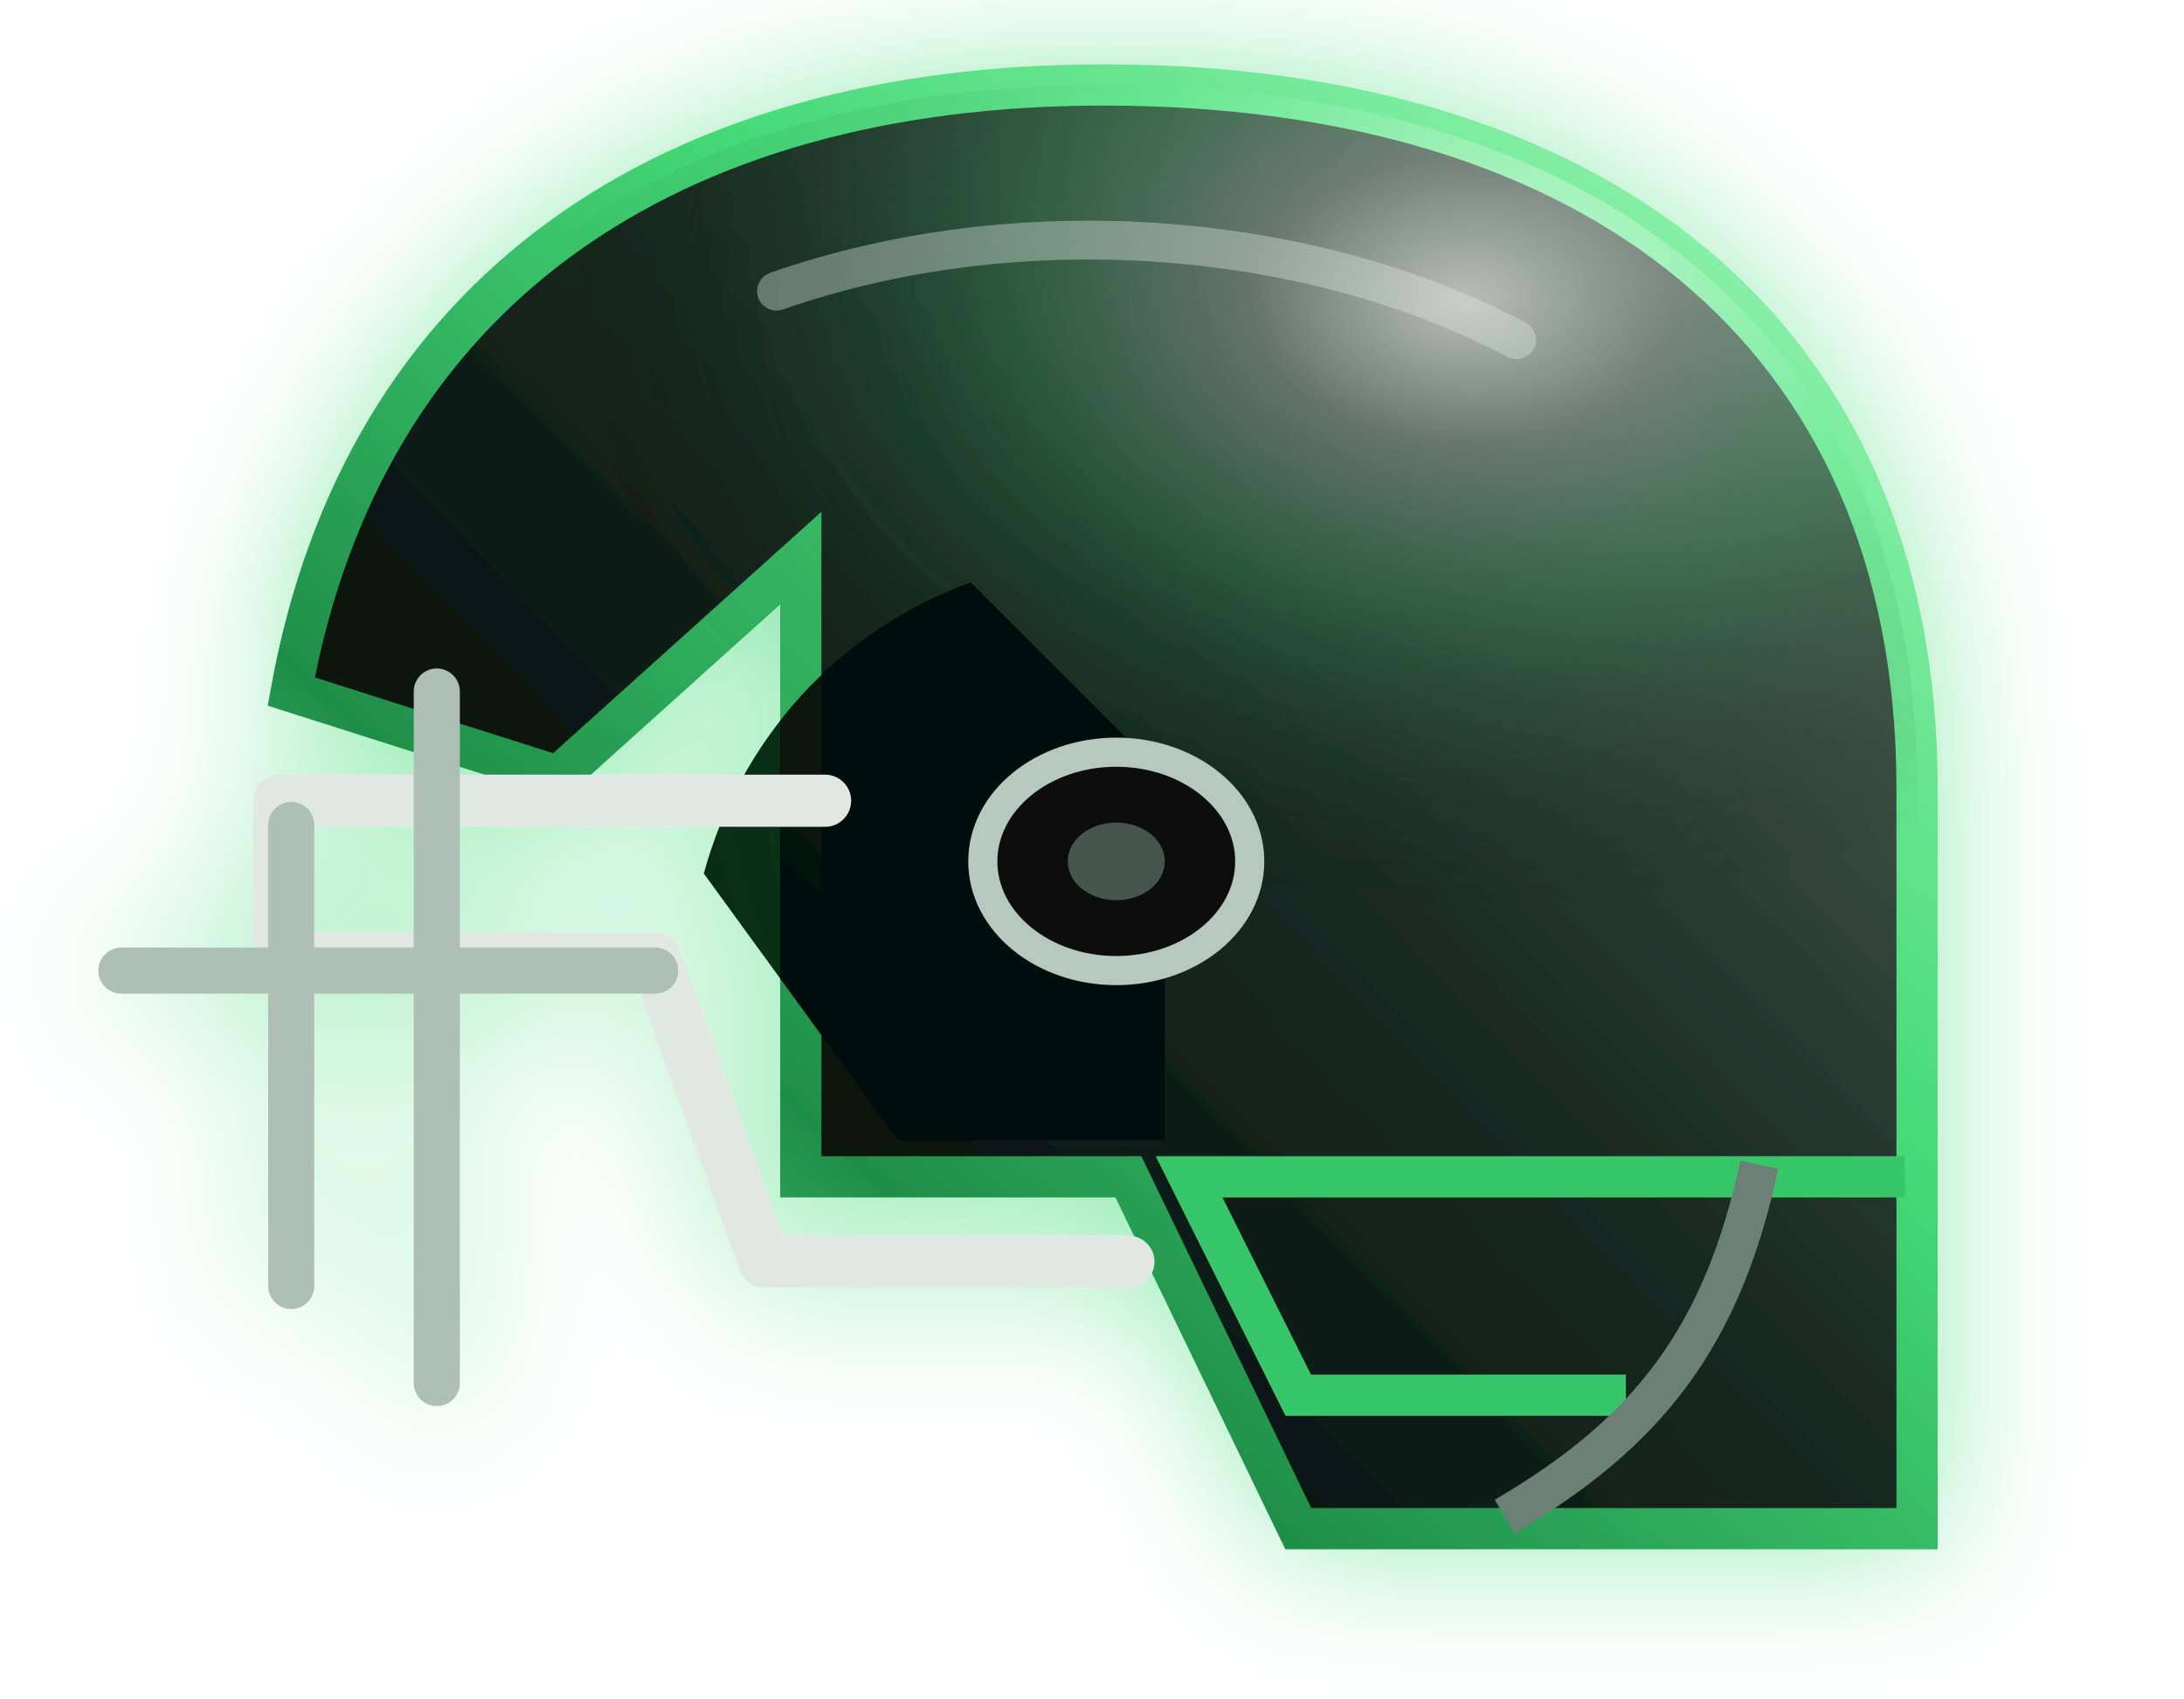
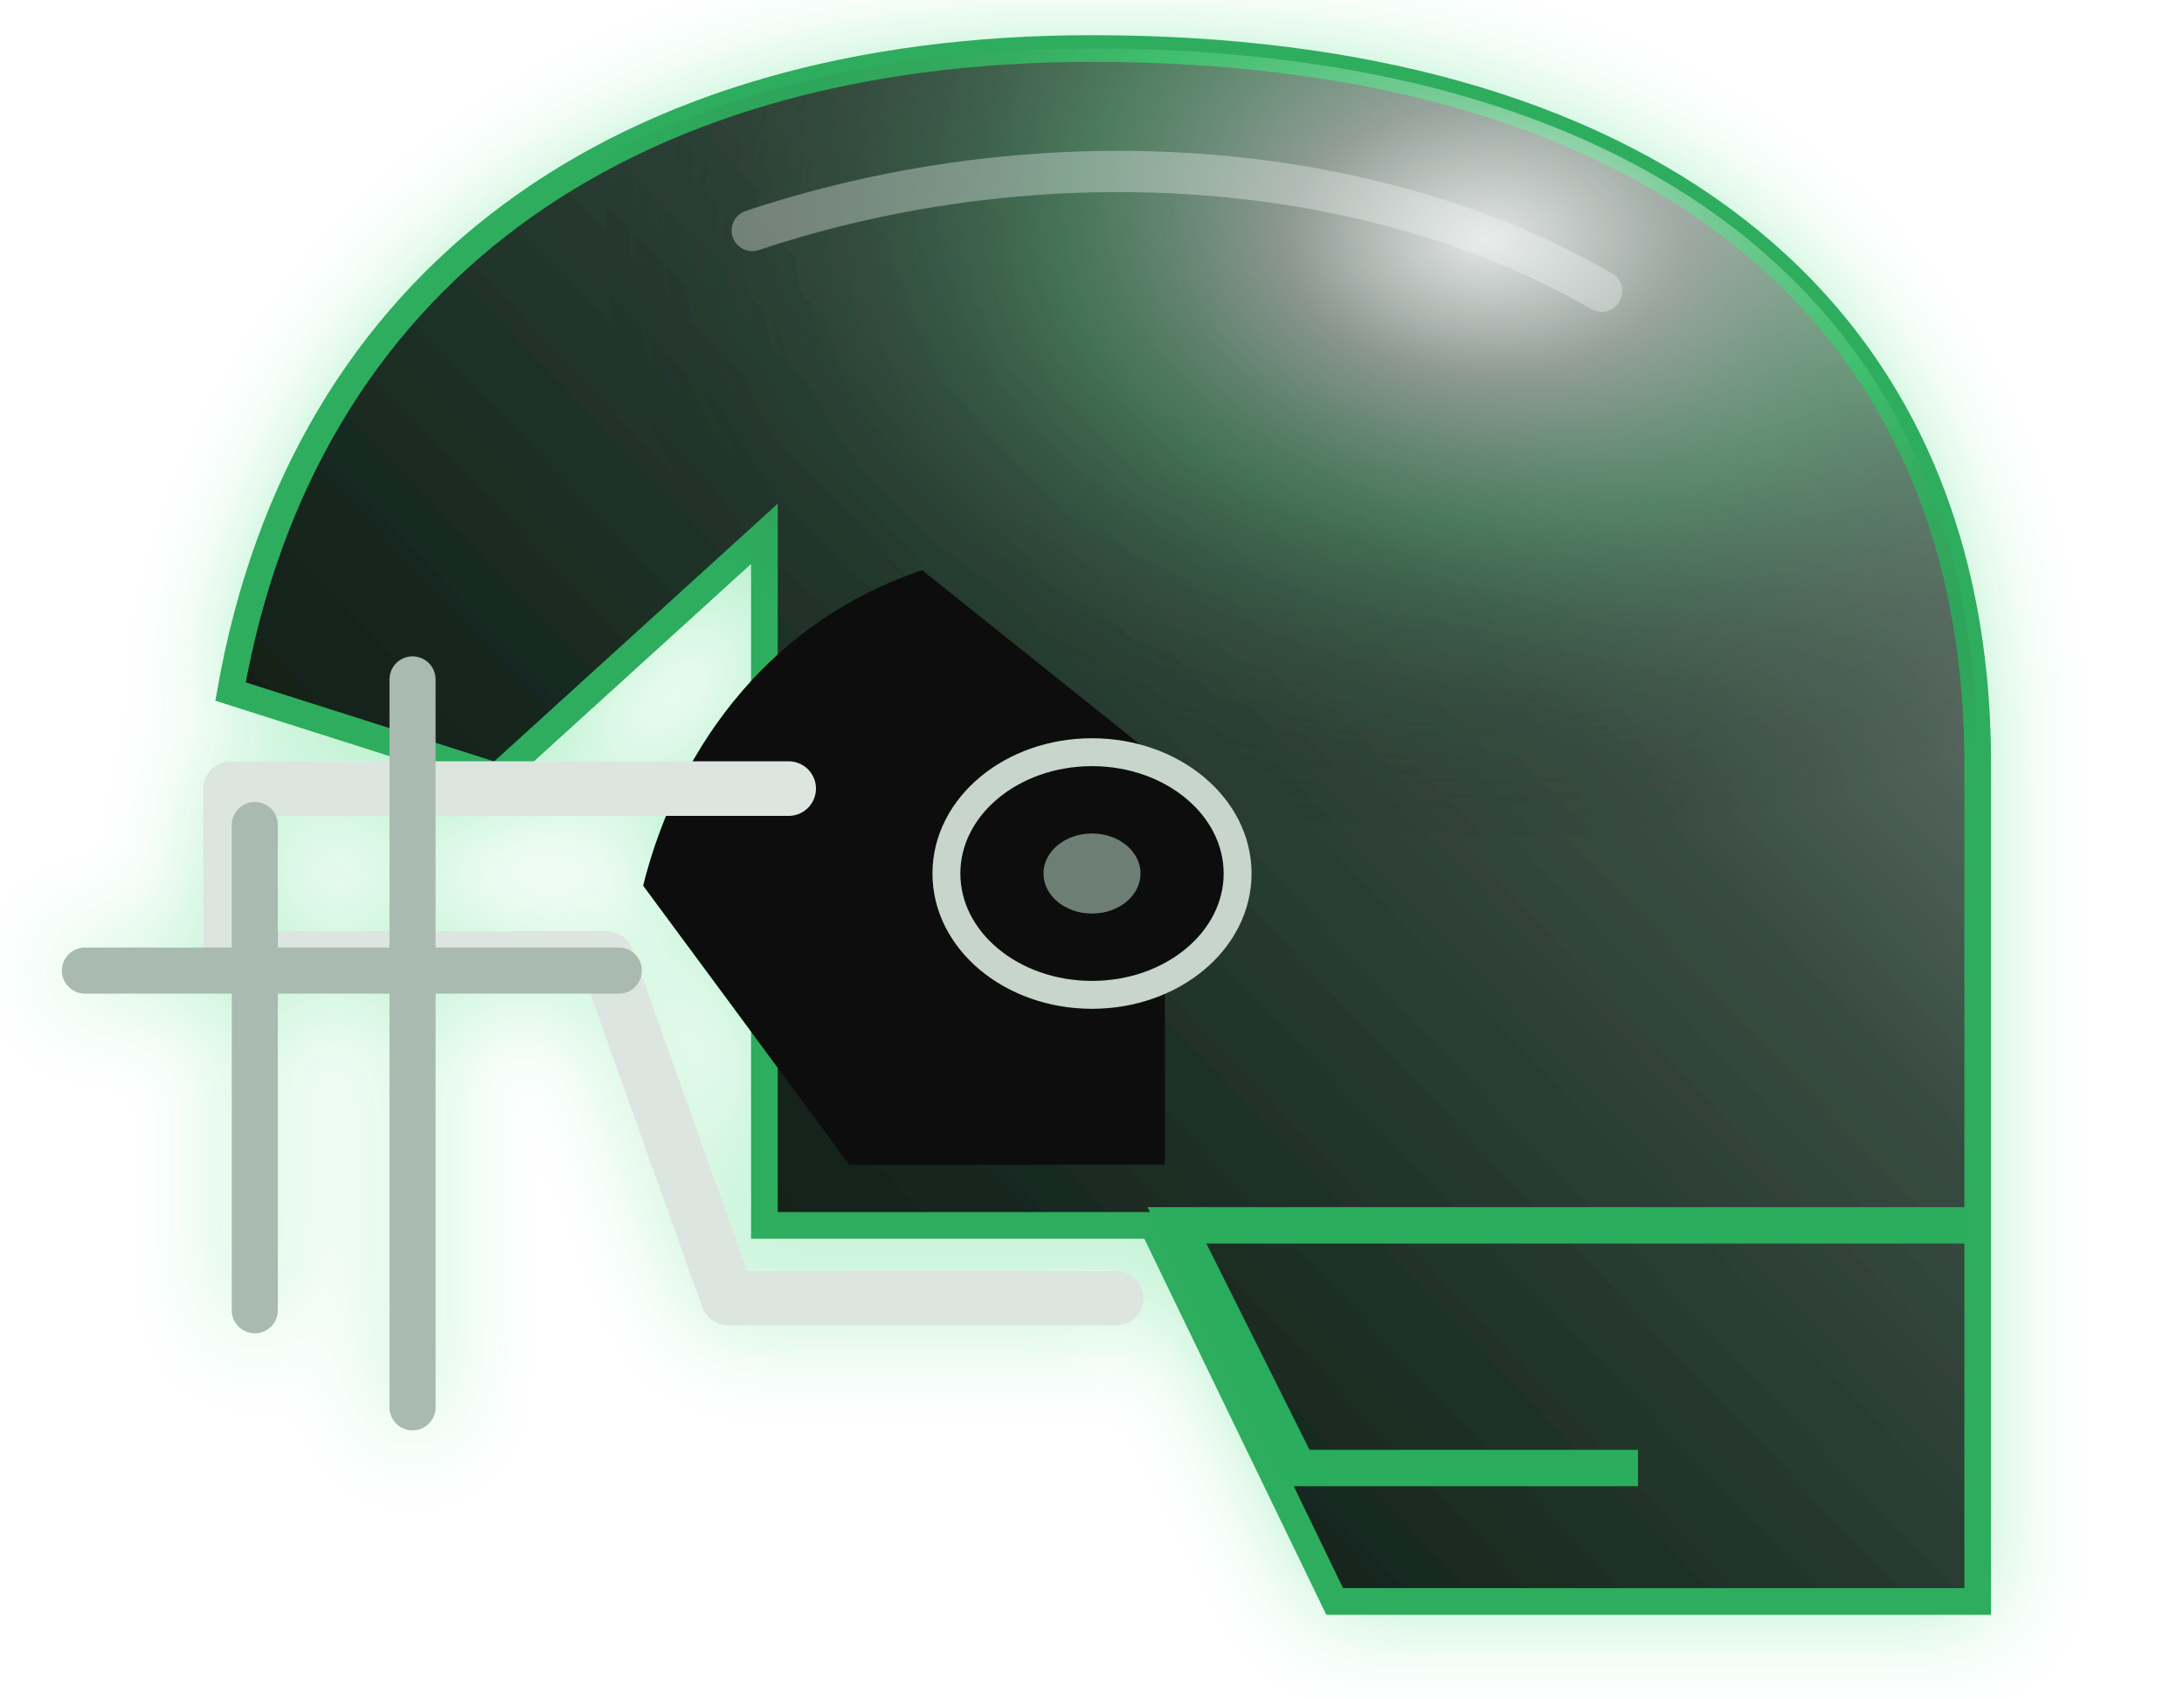
<svg xmlns="http://www.w3.org/2000/svg" viewBox="0 0 180 140">
  <defs>
-     <linearGradient id="shell" x1="24" y1="8" x2="144" y2="124" gradientUnits="userSpaceOnUse">
-       <stop offset="0" stop-color="#75867d" />
-       <stop offset=".17" stop-color="#43564b" />
-       <stop offset=".44" stop-color="#1b2d24" />
-       <stop offset=".72" stop-color="#09140f" />
-       <stop offset="1" stop-color="#020604" />
+     <linearGradient id="shell" x1="20" y1="6" x2="148" y2="128" gradientUnits="userSpaceOnUse">
+       <stop offset="0" stop-color="#9fada6" />
+       <stop offset=".14" stop-color="#61736a" />
+       <stop offset=".34" stop-color="#384b41" />
+       <stop offset=".58" stop-color="#1e3127" />
+       <stop offset=".82" stop-color="#0e1a14" />
+       <stop offset="1" stop-color="#050906" />
    </linearGradient>
-     <radialGradient id="shine" cx="28%" cy="20%" r="72%">
-       <stop offset="0" stop-color="#fff" stop-opacity=".64" />
-       <stop offset=".18" stop-color="#fff" stop-opacity=".26" />
-       <stop offset=".38" stop-color="#55e98a" stop-opacity=".20" />
-       <stop offset=".78" stop-color="#000" stop-opacity="0" />
+     <radialGradient id="shine" cx="28%" cy="16%" r="72%">
+       <stop offset="0" stop-color="#fff" stop-opacity=".84" />
+       <stop offset=".16" stop-color="#fff" stop-opacity=".38" />
+       <stop offset=".34" stop-color="#71ef98" stop-opacity=".25" />
+       <stop offset=".72" stop-color="#000" stop-opacity="0" />
    </radialGradient>
-     <linearGradient id="rim" x1="0" y1="0" x2="1" y2="1">
-       <stop stop-color="#a3f9bb" />
-       <stop offset=".38" stop-color="#45d977" />
-       <stop offset=".7" stop-color="#1f8e49" />
-       <stop offset="1" stop-color="#7ff0a0" />
-     </linearGradient>
-     <filter id="shadow" x="-40%" y="-40%" width="180%" height="180%">
-       <feDropShadow dx="0" dy="8" stdDeviation="5" flood-color="#000" flood-opacity=".82" />
-       <feDropShadow dx="0" dy="0" stdDeviation="6" flood-color="#43dc7a" flood-opacity=".55" />
+     <filter id="shadow" x="-35%" y="-35%" width="170%" height="170%">
+       <feDropShadow dx="0" dy="7" stdDeviation="4" flood-color="#000" flood-opacity=".78" />
+       <feDropShadow dx="0" dy="0" stdDeviation="4" flood-color="#43dc7a" flood-opacity=".38" />
    </filter>
  </defs>
  <g filter="url(#shadow)" transform="translate(180 0) scale(-1 1)">
-     <path d="M22 97V65C22 27 49 7 89 7c36 0 61 17 67 50l-22 7-20-18v51H87l-14 29H22Z" fill="url(#shell)" stroke="url(#rim)" stroke-width="3.4" />
-     <path d="M22 97V65C22 27 49 7 89 7c36 0 61 17 67 50" fill="url(#shine)" />
-     <path d="M55 28c17-9 41-11 61-4" fill="none" stroke="#dce6e0" stroke-opacity=".40" stroke-width="3.2" stroke-linecap="round" />
-     <path d="M100 48c11 4 19 13 22 24l-16 22H84V64Z" fill="#040906" opacity=".94" />
-     <ellipse cx="88" cy="71" rx="11" ry="9" fill="#07100b" stroke="#b7c8be" stroke-width="2.4" />
-     <ellipse cx="88" cy="71" rx="4" ry="3.2" fill="#66786e" opacity=".65" />
-     <path d="M112 66h45v13h-31l-9 25H87" fill="none" stroke="#e1e8e4" stroke-width="4.3" stroke-linecap="round" stroke-linejoin="round" />
-     <path d="M144 57v57M156 68v38M126 80h44" fill="none" stroke="#aec0b6" stroke-width="3.8" stroke-linecap="round" />
-     <path d="M23 97h59l-9 18H46" fill="none" stroke="#39c66a" stroke-width="3.4" />
-     <path d="M35 96c3 14 9 22 21 29" fill="none" stroke="#6c8175" stroke-width="3.2" />
+     <path d="M17 101V63C17 24 46 4 90 4c39 0 65 19 71 53l-22 7-22-20v57H85l-15 31H17Z" fill="url(#shell)" stroke="#2fad5e" stroke-width="2.2" />
+     <path d="M17 101V63C17 24 46 4 90 4c39 0 65 19 71 53" fill="url(#shine)" />
+     <path d="M48 24c19-11 46-13 70-5" fill="none" stroke="#f2f7f4" stroke-opacity=".36" stroke-width="3.4" stroke-linecap="round" />
+     <path d="M104 47c12 4 20 14 23 26l-17 23H84V63Z" fill="#070d09" />
+     <ellipse cx="90" cy="72" rx="12" ry="10" fill="#08110c" stroke="#c8d5cd" stroke-width="2.3" />
+     <ellipse cx="90" cy="72" rx="4" ry="3.3" fill="#6d7e74" />
+     <path d="M115 65h46v14h-31l-10 28H88" fill="none" stroke="#dce5df" stroke-width="4.5" stroke-linecap="round" stroke-linejoin="round" />
+     <path d="M146 56v60M159 68v40M129 80h44" fill="none" stroke="#a9bab0" stroke-width="3.8" stroke-linecap="round" />
+     <path d="M18 101h65l-10 20H45" fill="none" stroke="#2bad5c" stroke-width="3" />
  </g>
</svg>
